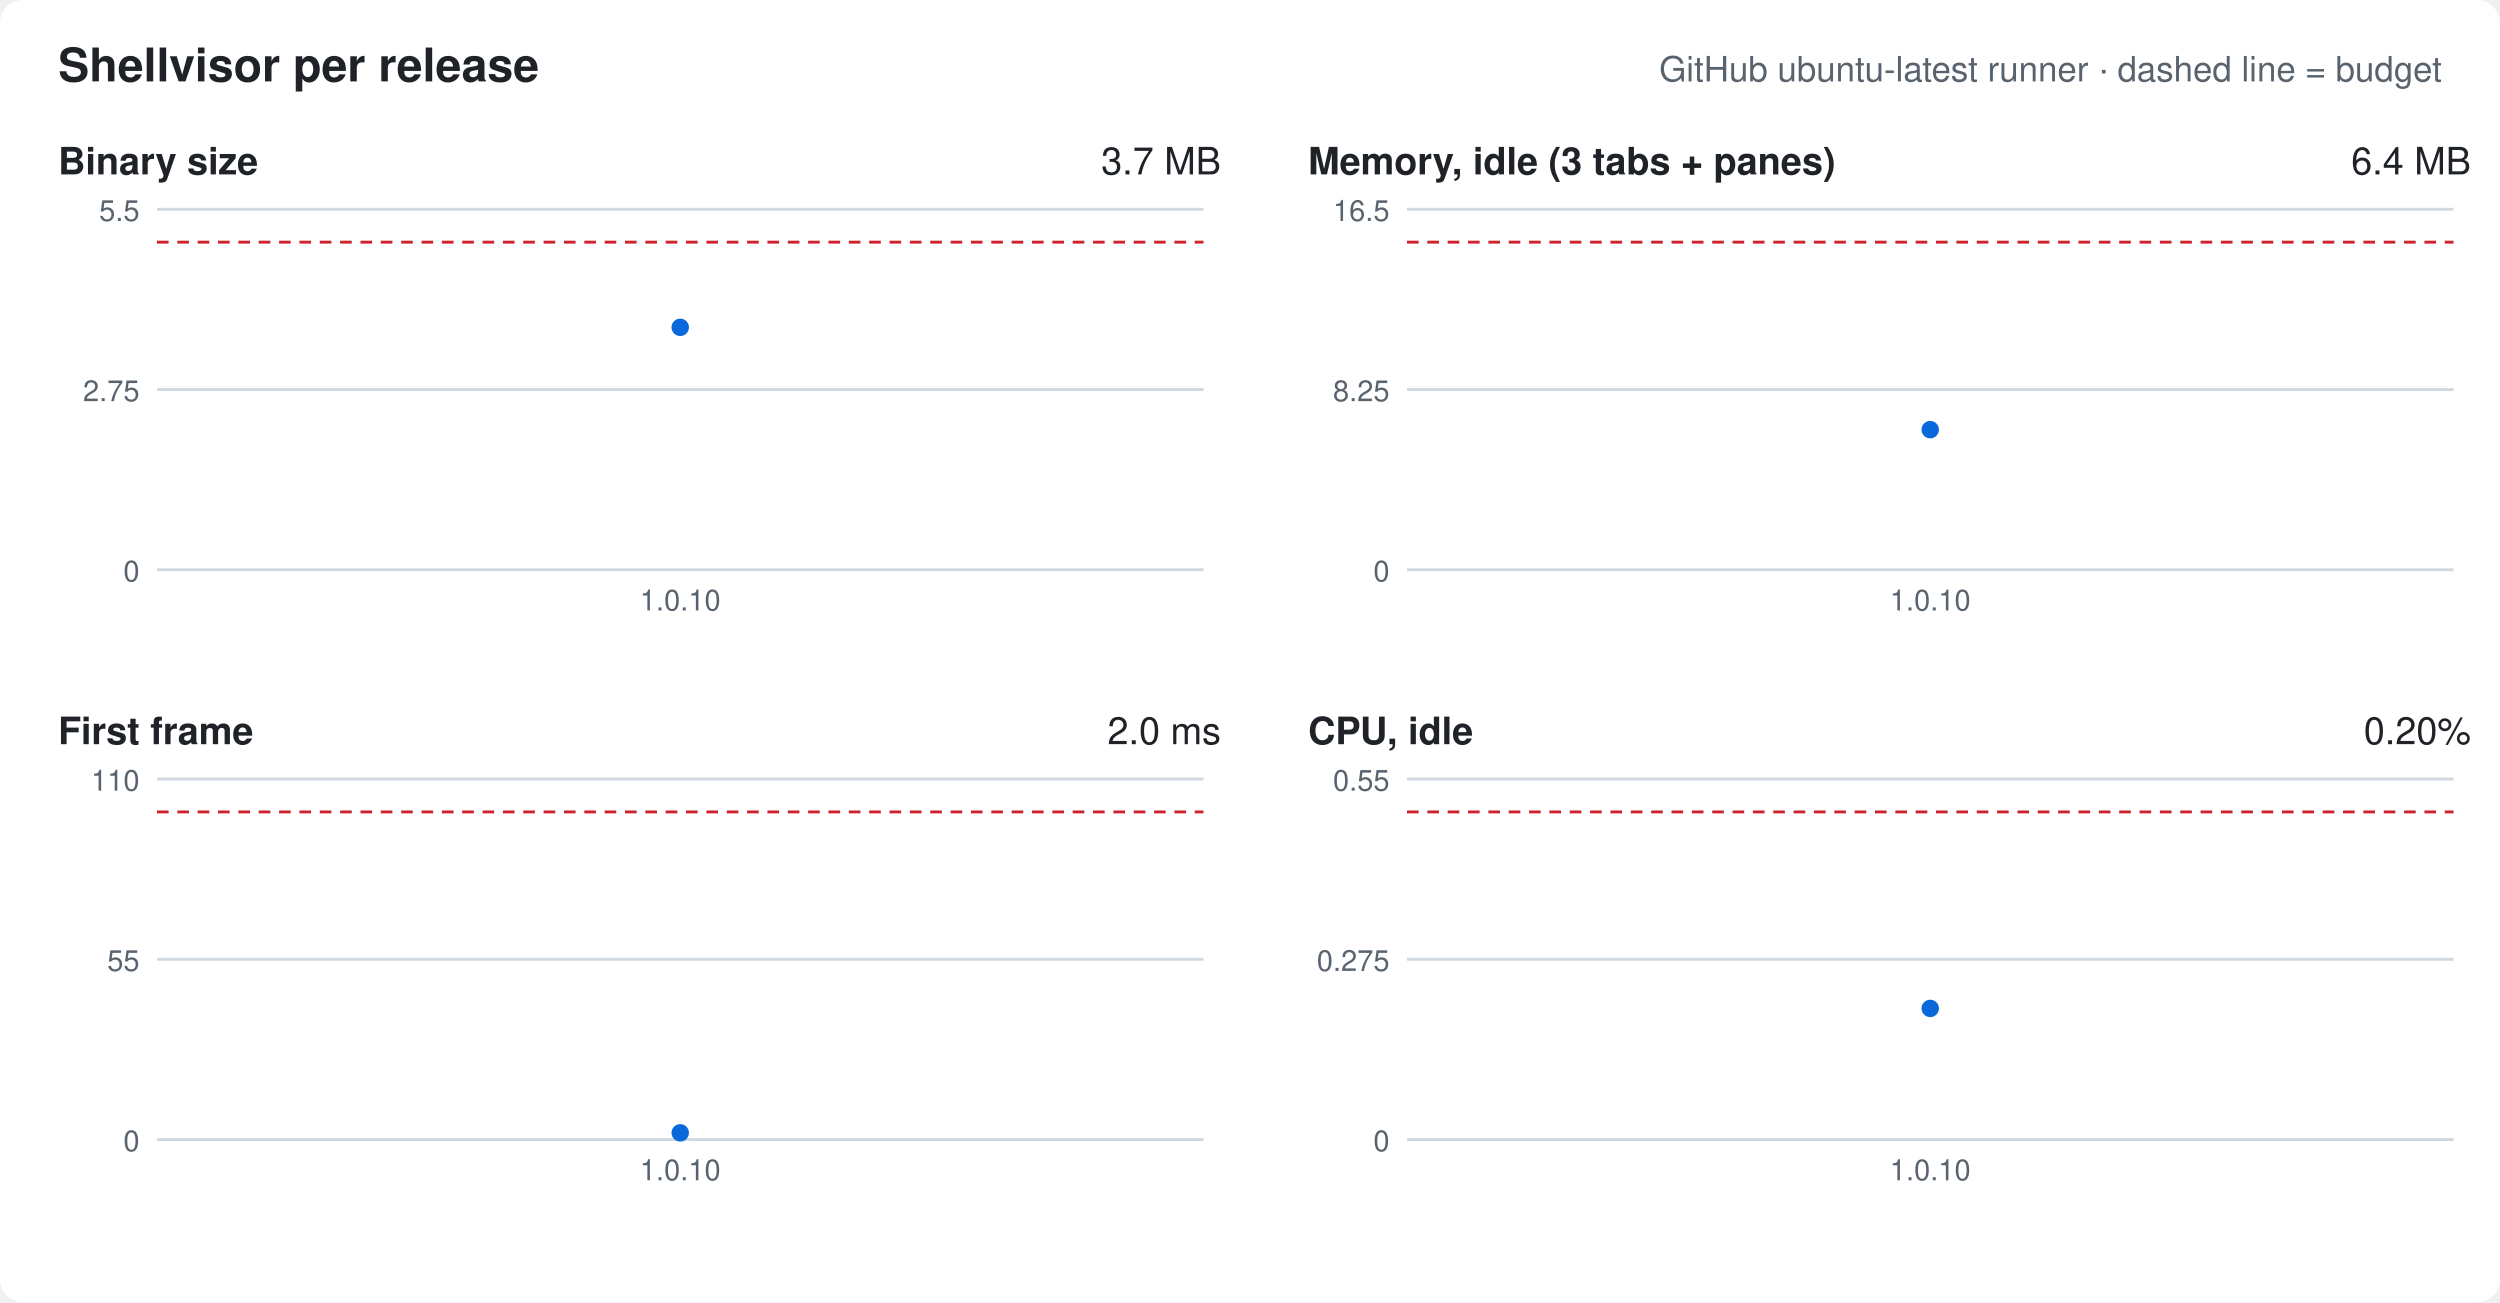
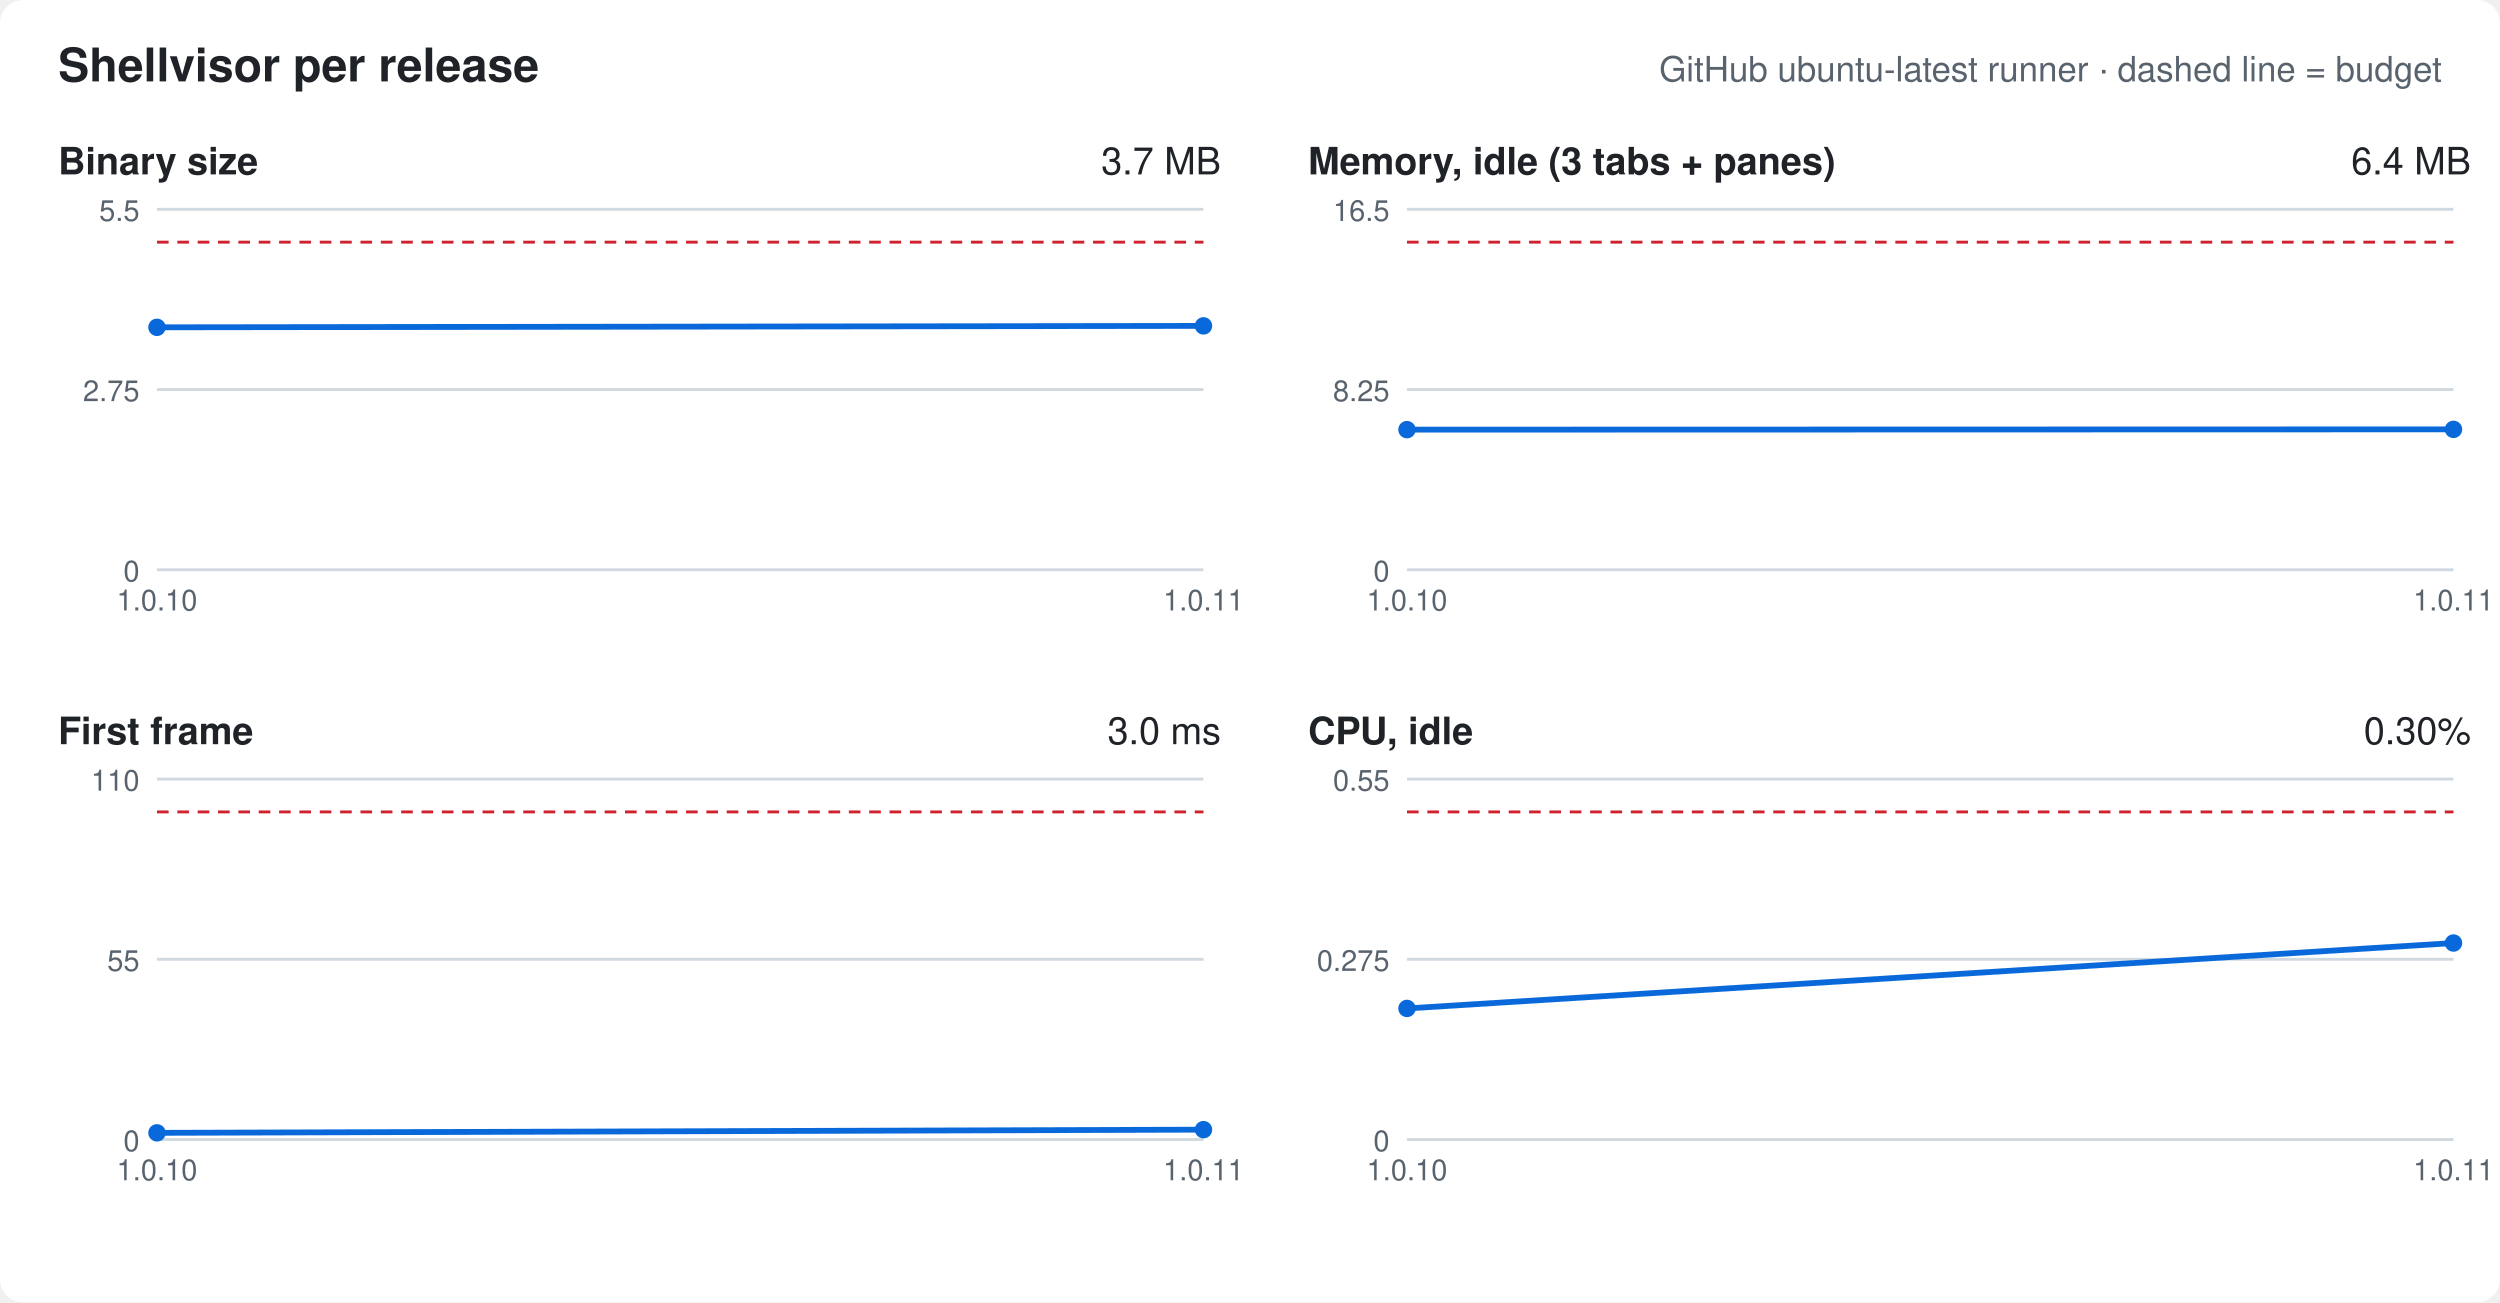
<svg xmlns="http://www.w3.org/2000/svg" width="860" height="448" viewBox="0 0 860 448" font-family="-apple-system,Segoe UI,Helvetica,Arial,sans-serif">
  <style>
.bg{fill:#ffffff}.t{fill:#1f2328}.m{fill:#59636e}.g{stroke:#d1d9e0}.b{stroke:#cf222e}.l{stroke:#0969da}.d{fill:#0969da}
@media (prefers-color-scheme: dark){.bg{fill:#0d1117}.t{fill:#e6edf3}.m{fill:#9198a1}.g{stroke:#30363d}.b{stroke:#f85149}.l{stroke:#4493f8}.d{fill:#4493f8}}
</style>
  <rect class="bg" width="860" height="448" rx="8" />
  <text class="t" x="20" y="28" font-size="16" font-weight="600">Shellvisor per release</text>
  <text class="m" x="840" y="28" font-size="12" text-anchor="end">GitHub ubuntu-latest runner · dashed line = budget</text>
  <text class="t" x="20" y="60" font-size="13" font-weight="600">Binary size</text>
  <text class="t" x="420" y="60" font-size="13" text-anchor="end">3.7 MB</text>
  <line class="g" x1="54" y1="196.0" x2="414" y2="196.0" stroke-width="1" />
  <text class="m" x="48" y="200.0" font-size="10" text-anchor="end">0</text>
  <line class="g" x1="54" y1="134.0" x2="414" y2="134.0" stroke-width="1" />
  <text class="m" x="48" y="138.0" font-size="10" text-anchor="end">2.75</text>
  <line class="g" x1="54" y1="72.0" x2="414" y2="72.0" stroke-width="1" />
  <text class="m" x="48" y="76.0" font-size="10" text-anchor="end">5.5</text>
  <line class="b" x1="54" y1="83.3" x2="414" y2="83.3" stroke-width="1" stroke-dasharray="4 3" />
-   <circle class="d" cx="234.0" cy="112.6" r="3" />
-   <text class="m" x="234.0" y="210" font-size="10" text-anchor="middle">1.0.10</text>
+   <polyline class="l" fill="none" stroke-width="2" points="54.0,112.6 414.0,112.1" />
+   <circle class="d" cx="54.0" cy="112.6" r="3" />
+   <text class="m" x="54.0" y="210" font-size="10" text-anchor="middle">1.0.10</text>
+   <circle class="d" cx="414.0" cy="112.1" r="3" />
+   <text class="m" x="414.0" y="210" font-size="10" text-anchor="middle">1.0.11</text>
  <text class="t" x="450" y="60" font-size="13" font-weight="600">Memory, idle (3 tabs + panes)</text>
  <text class="t" x="850" y="60" font-size="13" text-anchor="end">6.4 MB</text>
  <line class="g" x1="484" y1="196.0" x2="844" y2="196.0" stroke-width="1" />
  <text class="m" x="478" y="200.0" font-size="10" text-anchor="end">0</text>
  <line class="g" x1="484" y1="134.0" x2="844" y2="134.0" stroke-width="1" />
  <text class="m" x="478" y="138.0" font-size="10" text-anchor="end">8.25</text>
  <line class="g" x1="484" y1="72.0" x2="844" y2="72.0" stroke-width="1" />
  <text class="m" x="478" y="76.0" font-size="10" text-anchor="end">16.5</text>
  <line class="b" x1="484" y1="83.3" x2="844" y2="83.3" stroke-width="1" stroke-dasharray="4 3" />
-   <circle class="d" cx="664.0" cy="147.8" r="3" />
-   <text class="m" x="664.0" y="210" font-size="10" text-anchor="middle">1.0.10</text>
+   <polyline class="l" fill="none" stroke-width="2" points="484.0,147.8 844.0,147.7" />
+   <circle class="d" cx="484.0" cy="147.8" r="3" />
+   <text class="m" x="484.0" y="210" font-size="10" text-anchor="middle">1.0.10</text>
+   <circle class="d" cx="844.0" cy="147.7" r="3" />
+   <text class="m" x="844.0" y="210" font-size="10" text-anchor="middle">1.0.11</text>
  <text class="t" x="20" y="256" font-size="13" font-weight="600">First frame</text>
-   <text class="t" x="420" y="256" font-size="13" text-anchor="end">2.0 ms</text>
+   <text class="t" x="420" y="256" font-size="13" text-anchor="end">3.0 ms</text>
  <line class="g" x1="54" y1="392.0" x2="414" y2="392.0" stroke-width="1" />
  <text class="m" x="48" y="396.0" font-size="10" text-anchor="end">0</text>
  <line class="g" x1="54" y1="330.0" x2="414" y2="330.0" stroke-width="1" />
  <text class="m" x="48" y="334.0" font-size="10" text-anchor="end">55</text>
  <line class="g" x1="54" y1="268.0" x2="414" y2="268.0" stroke-width="1" />
  <text class="m" x="48" y="272.0" font-size="10" text-anchor="end">110</text>
  <line class="b" x1="54" y1="279.3" x2="414" y2="279.3" stroke-width="1" stroke-dasharray="4 3" />
-   <circle class="d" cx="234.0" cy="389.7" r="3" />
-   <text class="m" x="234.0" y="406" font-size="10" text-anchor="middle">1.0.10</text>
+   <polyline class="l" fill="none" stroke-width="2" points="54.0,389.7 414.0,388.6" />
+   <circle class="d" cx="54.0" cy="389.7" r="3" />
+   <text class="m" x="54.0" y="406" font-size="10" text-anchor="middle">1.0.10</text>
+   <circle class="d" cx="414.0" cy="388.6" r="3" />
+   <text class="m" x="414.0" y="406" font-size="10" text-anchor="middle">1.0.11</text>
  <text class="t" x="450" y="256" font-size="13" font-weight="600">CPU, idle</text>
-   <text class="t" x="850" y="256" font-size="13" text-anchor="end">0.20%</text>
+   <text class="t" x="850" y="256" font-size="13" text-anchor="end">0.30%</text>
  <line class="g" x1="484" y1="392.0" x2="844" y2="392.0" stroke-width="1" />
  <text class="m" x="478" y="396.0" font-size="10" text-anchor="end">0</text>
  <line class="g" x1="484" y1="330.0" x2="844" y2="330.0" stroke-width="1" />
  <text class="m" x="478" y="334.0" font-size="10" text-anchor="end">0.275</text>
  <line class="g" x1="484" y1="268.0" x2="844" y2="268.0" stroke-width="1" />
  <text class="m" x="478" y="272.0" font-size="10" text-anchor="end">0.55</text>
  <line class="b" x1="484" y1="279.3" x2="844" y2="279.3" stroke-width="1" stroke-dasharray="4 3" />
-   <circle class="d" cx="664.0" cy="346.9" r="3" />
-   <text class="m" x="664.0" y="406" font-size="10" text-anchor="middle">1.0.10</text>
+   <polyline class="l" fill="none" stroke-width="2" points="484.0,346.9 844.0,324.4" />
+   <circle class="d" cx="484.0" cy="346.9" r="3" />
+   <text class="m" x="484.0" y="406" font-size="10" text-anchor="middle">1.0.10</text>
+   <circle class="d" cx="844.0" cy="324.4" r="3" />
+   <text class="m" x="844.0" y="406" font-size="10" text-anchor="middle">1.0.11</text>
</svg>
